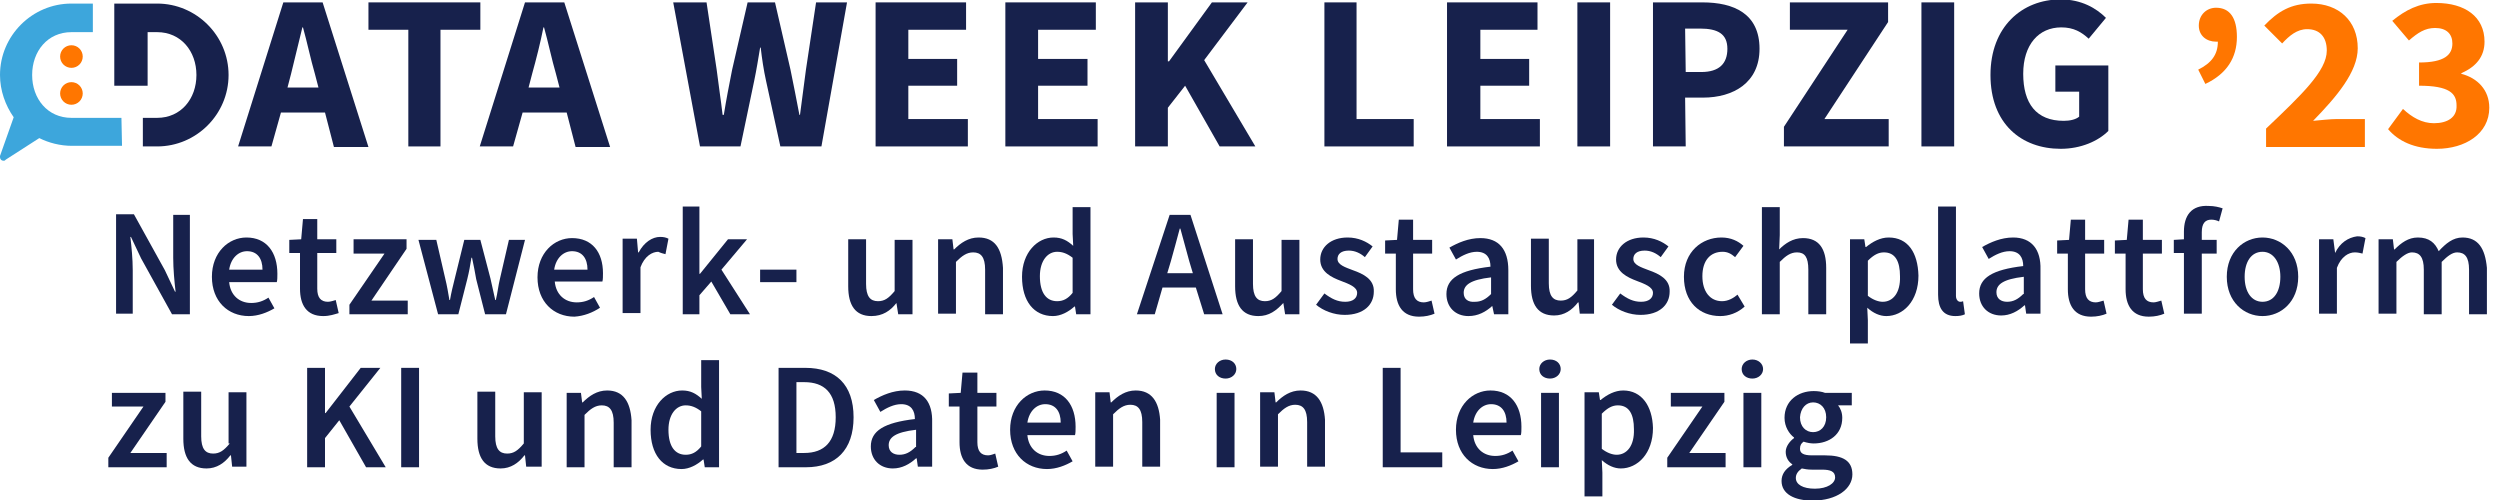
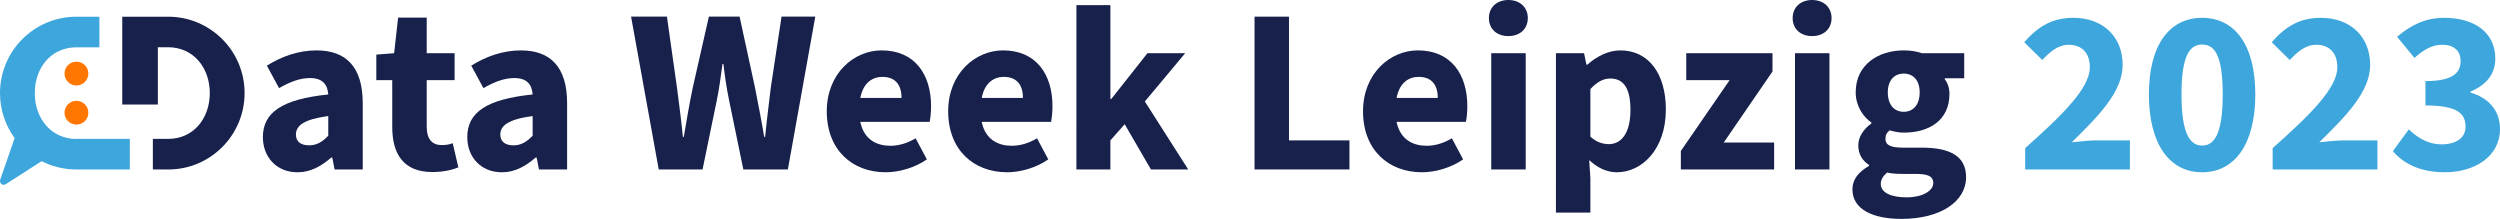
- <svg xmlns="http://www.w3.org/2000/svg" version="1.1" id="Layer_1" x="0px" y="0px" viewBox="0 0 420 84" style="enable-background:new 0 0 420 84;" xml:space="preserve">
-   <style type="text/css">
- 	.st0{fill:none;}
- 	.st1{fill:#17214C;}
- 	.st2{fill:#FF7600;}
- 	.st3{fill:#3DA6DC;}
+ <svg xmlns="http://www.w3.org/2000/svg" width="188.148mm" height="16.475mm" viewBox="0 0 188.148 16.475" version="1.1" id="svg5" xml:space="preserve">
+   <defs id="defs2">
+ 	
+ 	
+ 	
+ 	
+ 	
+ </defs>
+   <g id="layer1" transform="translate(-34.53206,-100.4121)">
+     <g aria-label="Data Week Leipzig 2023" id="text236" style="font-weight:bold;font-size:17.639px;line-height:1.25;font-family:'Source Sans 3';-inkscape-font-specification:'Source Sans 3 Bold';fill:#17214c;fill-opacity:1;stroke-width:0.265">
+       <path d="m 56.927,113.377 c 0.988,0 1.782,-0.459 2.54,-1.111 h 0.071 l 0.176,0.9 h 2.117 v -4.992 c 0,-2.699 -1.235,-3.969 -3.475,-3.969 -1.376,0 -2.628,0.459 -3.739,1.147 l 0.917,1.693 c 0.864,-0.494 1.588,-0.758 2.328,-0.758 0.935,0 1.323,0.476 1.376,1.235 -3.457,0.353 -4.921,1.341 -4.921,3.21 0,1.482 1.005,2.646 2.611,2.646 z m 0.864,-2.028 c -0.6,0 -0.988,-0.265 -0.988,-0.811 0,-0.67 0.6,-1.147 2.434,-1.393 v 1.482 c -0.441,0.459 -0.864,0.723 -1.446,0.723 z" id="path673" style="fill:#17214c;fill-opacity:1" />
+       <path d="m 67.069,113.359 c 0.829,0 1.499,-0.159 1.958,-0.353 l -0.423,-1.817 c -0.247,0.106 -0.547,0.141 -0.829,0.141 -0.688,0 -1.129,-0.406 -1.129,-1.393 v -3.493 h 2.099 v -2.028 H 66.646 V 101.735 h -2.152 l -0.3,2.681 -1.341,0.106 v 1.923 h 1.199 v 3.528 c 0,2.028 0.847,3.387 3.016,3.387 z" id="path675" style="fill:#17214c;fill-opacity:1" />
+       <path d="m 72.308,113.377 c 0.988,0 1.782,-0.459 2.54,-1.111 h 0.071 l 0.176,0.9 h 2.117 v -4.992 c 0,-2.699 -1.235,-3.969 -3.475,-3.969 -1.376,0 -2.628,0.459 -3.739,1.147 l 0.917,1.693 c 0.864,-0.494 1.588,-0.758 2.328,-0.758 0.935,0 1.323,0.476 1.376,1.235 -3.457,0.353 -4.921,1.341 -4.921,3.21 0,1.482 1.005,2.646 2.611,2.646 z m 0.864,-2.028 c -0.6,0 -0.988,-0.265 -0.988,-0.811 0,-0.67 0.6,-1.147 2.434,-1.393 v 1.482 c -0.441,0.459 -0.864,0.723 -1.446,0.723 z" id="path677" style="fill:#17214c;fill-opacity:1" />
+       <path d="m 84.108,113.165 h 3.298 l 1.076,-5.221 c 0.176,-0.864 0.3,-1.782 0.423,-2.716 h 0.071 c 0.106,0.935 0.247,1.852 0.423,2.716 l 1.076,5.221 h 3.351 l 2.064,-11.501 h -2.54 l -0.811,5.362 c -0.141,1.199 -0.3,2.417 -0.423,3.687 h -0.071 c -0.212,-1.27 -0.459,-2.505 -0.688,-3.687 l -1.164,-5.362 h -2.311 l -1.217,5.362 c -0.247,1.199 -0.459,2.417 -0.67,3.687 h -0.071 c -0.123,-1.27 -0.282,-2.469 -0.441,-3.687 l -0.758,-5.362 h -2.699 z" id="path679" style="fill:#17214c;fill-opacity:1" />
+       <path d="m 100.936,106.198 c 1.041,0 1.446,0.67 1.446,1.587 h -3.104 c 0.229,-1.199 0.97,-1.587 1.658,-1.587 z m 0.247,7.179 c 1.041,0 2.223,-0.353 3.104,-0.97 l -0.847,-1.588 c -0.617,0.37 -1.252,0.564 -1.905,0.564 -0.988,0 -1.976,-0.441 -2.258,-1.799 h 5.221 c 0.053,-0.265 0.106,-0.723 0.106,-1.182 0,-2.381 -1.217,-4.198 -3.722,-4.198 -2.099,0 -4.128,1.746 -4.128,4.586 0,2.91 1.923,4.586 4.427,4.586 z" id="path681" style="fill:#17214c;fill-opacity:1" />
+       <path d="m 110.073,106.198 c 1.041,0 1.446,0.67 1.446,1.587 h -3.104 c 0.229,-1.199 0.97,-1.587 1.658,-1.587 z m 0.247,7.179 c 1.041,0 2.223,-0.353 3.104,-0.97 l -0.847,-1.588 c -0.617,0.37 -1.252,0.564 -1.905,0.564 -0.988,0 -1.976,-0.441 -2.258,-1.799 h 5.221 c 0.053,-0.265 0.106,-0.723 0.106,-1.182 0,-2.381 -1.217,-4.198 -3.722,-4.198 -2.099,0 -4.128,1.746 -4.128,4.586 0,2.91 1.923,4.586 4.427,4.586 z" id="path683" style="fill:#17214c;fill-opacity:1" />
+       <path d="m 115.541,113.165 h 2.558 v -2.187 l 1.076,-1.217 1.976,3.404 h 2.805 l -3.263,-5.115 3.034,-3.634 h -2.84 l -2.716,3.44 h -0.071 v -7.056 h -2.558 z" id="path685" style="fill:#17214c;fill-opacity:1" />
+       <path d="m 128.947,113.165 h 7.144 v -2.187 h -4.551 v -9.313 h -2.593 z" id="path687" style="fill:#17214c;fill-opacity:1" />
+       <path d="m 141.294,106.198 c 1.041,0 1.446,0.67 1.446,1.587 h -3.104 c 0.229,-1.199 0.97,-1.587 1.658,-1.587 z m 0.247,7.179 c 1.041,0 2.223,-0.353 3.104,-0.97 l -0.847,-1.588 c -0.617,0.37 -1.252,0.564 -1.905,0.564 -0.988,0 -1.976,-0.441 -2.258,-1.799 h 5.221 c 0.053,-0.265 0.106,-0.723 0.106,-1.182 0,-2.381 -1.217,-4.198 -3.722,-4.198 -2.099,0 -4.128,1.746 -4.128,4.586 0,2.91 1.923,4.586 4.427,4.586 z" id="path689" style="fill:#17214c;fill-opacity:1" />
+       <path d="m 146.762,113.165 h 2.593 v -8.749 h -2.593 z m 1.288,-10.037 c 0.864,0 1.464,-0.529 1.464,-1.358 0,-0.811 -0.6,-1.358 -1.464,-1.358 -0.864,0 -1.464,0.547 -1.464,1.358 0,0.829 0.6,1.358 1.464,1.358 z" id="path691" style="fill:#17214c;fill-opacity:1" />
+       <path d="m 151.63,116.411 h 2.593 v -2.558 l -0.088,-1.393 c 0.617,0.582 1.323,0.917 2.081,0.917 1.887,0 3.687,-1.729 3.687,-4.727 0,-2.699 -1.305,-4.445 -3.422,-4.445 -0.917,0 -1.799,0.459 -2.487,1.076 h -0.07 l -0.176,-0.864 h -2.117 z m 3.986,-5.151 c -0.441,0 -0.935,-0.141 -1.393,-0.564 v -3.581 c 0.512,-0.547 0.97,-0.794 1.499,-0.794 1.041,0 1.517,0.794 1.517,2.364 0,1.799 -0.723,2.575 -1.623,2.575 z" id="path693" style="fill:#17214c;fill-opacity:1" />
+       <path d="m 161.032,113.165 h 7.02 v -2.028 h -3.792 l 3.669,-5.345 v -1.376 h -6.491 v 2.028 h 3.263 l -3.669,5.327 z" id="path695" style="fill:#17214c;fill-opacity:1" />
+       <path d="m 169.622,113.165 h 2.593 v -8.749 h -2.593 z m 1.288,-10.037 c 0.864,0 1.464,-0.529 1.464,-1.358 0,-0.811 -0.6,-1.358 -1.464,-1.358 -0.864,0 -1.464,0.547 -1.464,1.358 0,0.829 0.6,1.358 1.464,1.358 z" id="path697" style="fill:#17214c;fill-opacity:1" />
+       <path d="m 177.612,116.887 c 2.999,0 4.886,-1.323 4.886,-3.14 0,-1.57 -1.182,-2.223 -3.334,-2.223 h -1.411 c -0.97,0 -1.323,-0.212 -1.323,-0.653 0,-0.3 0.088,-0.459 0.318,-0.653 0.388,0.123 0.741,0.176 1.058,0.176 1.923,0 3.44,-0.935 3.44,-2.91 0,-0.441 -0.123,-0.811 -0.353,-1.111 v -0.071 h 1.464 v -1.887 h -3.193 c -0.388,-0.141 -0.864,-0.212 -1.358,-0.212 -1.887,0 -3.616,1.058 -3.616,3.157 0,1.023 0.564,1.852 1.182,2.275 v 0.07 c -0.564,0.388 -0.988,1.005 -0.988,1.64 0,0.723 0.353,1.182 0.811,1.482 v 0.071 c -0.811,0.459 -1.252,1.041 -1.252,1.764 0,1.552 1.623,2.223 3.669,2.223 z m 0.194,-8.061 c -0.688,0 -1.199,-0.494 -1.199,-1.464 0,-0.935 0.512,-1.411 1.199,-1.411 0.688,0 1.199,0.476 1.199,1.411 0,0.97 -0.512,1.464 -1.199,1.464 z m 0.212,6.438 c -1.164,0 -1.94,-0.353 -1.94,-1.005 0,-0.318 0.159,-0.582 0.476,-0.864 0.282,0.071 0.635,0.106 1.235,0.106 h 0.9 c 0.864,0 1.341,0.141 1.341,0.688 0,0.6 -0.847,1.076 -2.011,1.076 z" id="path699" style="fill:#17214c;fill-opacity:1" />
+     </g>
+     <g id="g530" transform="matrix(0.2092384,0,0,0.2092384,29.79025,71.22018)" style="opacity:1;stroke-width:4.779">
+       <circle class="st0" cx="50.152" cy="165.977" r="4.286" id="circle405" style="stroke-width:1.265" />
+       <circle class="st0" cx="50.152" cy="180.052" r="4.286" id="circle407" style="stroke-width:1.265" />
+       <path class="st1" d="m 50.152,189.498 c -9.102,0 -14.975,-7.382 -14.975,-16.484 0,-9.102 5.847,-16.484 14.975,-16.484 h 8.255 v -11.007 h -8.255 c -15.187,0 -27.49,12.303 -27.49,27.49 0,6.032 1.958,11.615 5.265,16.166 l -5.212,15.028 c 0,0 0,0.026 0,0.026 -0.026,0.132 -0.053,0.238 -0.053,0.37 0,0.767 0.529,1.376 1.296,1.376 0.344,0 0.529,-0.053 0.979,-0.344 0,0 0,0 0,0 l 12.7,-8.149 c 3.757,1.905 7.99,2.99 12.488,2.99 H 69.361 V 189.472 H 50.152 Z" id="path409" style="stroke-width:1.265" />
+       <path class="st2" d="m 83.146,145.524 h -16.51 v 31.591 h 12.806 v -20.611 h 3.704 c 9.102,0 14.975,7.382 14.975,16.484 0,9.102 -5.847,16.484 -14.975,16.484 h -5.503 v 11.007 h 5.503 c 15.187,0 27.49,-12.303 27.49,-27.49 0,-15.161 -12.303,-27.464 -27.49,-27.464 z" id="path411" style="stroke-width:1.265" />
+     </g>
+   </g>
+   <g id="layer2" style="display:inline" transform="translate(-34.53206,-100.4121)">
+     <g aria-label="2023" id="text1267" style="font-weight:bold;font-size:17.639px;line-height:1.25;font-family:'Source Sans 3';-inkscape-font-specification:'Source Sans 3 Bold';fill:#3da6dc;fill-opacity:1;stroke-width:0.265">
+       <path d="m 186.944,113.165 h 7.885 v -2.187 h -2.505 c -0.512,0 -1.288,0.071 -1.87,0.141 1.993,-1.958 3.828,-3.792 3.828,-5.821 0,-2.134 -1.499,-3.545 -3.704,-3.545 -1.57,0 -2.628,0.617 -3.704,1.834 l 1.358,1.341 c 0.564,-0.6 1.182,-1.147 1.993,-1.147 0.97,0 1.587,0.6 1.587,1.693 0,1.57 -2.046,3.581 -4.868,6.085 z" id="path1276" style="fill:#3da6dc;fill-opacity:1" />
+       <path d="m 200.261,113.377 c 2.399,0 4.004,-2.046 4.004,-5.856 0,-3.81 -1.605,-5.768 -4.004,-5.768 -2.399,0 -4.004,1.958 -4.004,5.768 0,3.81 1.605,5.856 4.004,5.856 z m 0,-2.011 c -0.864,0 -1.552,-0.794 -1.552,-3.845 0,-3.069 0.688,-3.757 1.552,-3.757 0.882,0 1.552,0.688 1.552,3.757 0,3.052 -0.67,3.845 -1.552,3.845 z" id="path1278" style="fill:#3da6dc;fill-opacity:1" />
+       <path d="m 205.57,113.165 h 7.885 v -2.187 h -2.505 c -0.512,0 -1.288,0.071 -1.87,0.141 1.993,-1.958 3.828,-3.792 3.828,-5.821 0,-2.134 -1.499,-3.545 -3.704,-3.545 -1.57,0 -2.628,0.617 -3.704,1.834 l 1.358,1.341 c 0.564,-0.6 1.182,-1.147 1.993,-1.147 0.97,0 1.587,0.6 1.587,1.693 0,1.57 -2.046,3.581 -4.868,6.085 z" id="path1280" style="fill:#3da6dc;fill-opacity:1" />
+       <path d="m 218.517,113.377 c 2.258,0 4.163,-1.182 4.163,-3.263 0,-1.446 -0.935,-2.364 -2.223,-2.734 v -0.071 c 1.199,-0.512 1.87,-1.323 1.87,-2.487 0,-1.958 -1.552,-3.069 -3.863,-3.069 -1.376,0 -2.505,0.547 -3.528,1.429 l 1.305,1.587 c 0.706,-0.617 1.305,-0.988 2.099,-0.988 0.882,0 1.376,0.459 1.376,1.235 0,0.9 -0.635,1.499 -2.646,1.499 v 1.834 c 2.434,0 3.016,0.617 3.016,1.605 0,0.847 -0.723,1.323 -1.817,1.323 -0.953,0 -1.782,-0.476 -2.452,-1.129 l -1.199,1.64 c 0.811,0.953 2.081,1.587 3.898,1.587 z" id="path1282" style="fill:#3da6dc;fill-opacity:1" />
+     </g>
+     <text xml:space="preserve" style="font-style:normal;font-variant:normal;font-weight:bold;font-stretch:normal;font-size:17.639px;line-height:1.25;font-family:'Source Sans 3';-inkscape-font-specification:'Source Sans 3 Bold';display:none;fill:#3da6dc;fill-opacity:1;stroke-width:0.265" x="186.291" y="113.165" id="text1274">
+       <tspan id="tspan1272" style="font-style:normal;font-variant:normal;font-weight:bold;font-stretch:normal;font-size:17.639px;font-family:'Source Sans 3';-inkscape-font-specification:'Source Sans 3 Bold';fill:#3da6dc;fill-opacity:1;stroke-width:0.265" x="0" y="0">2023</tspan>
+     </text>
+   </g>
+   <style type="text/css" id="style288">
+ 	.st0{fill:#F05A2A;}
+ 	.st1{fill:#3CA5DB;}
</style>
-   <g>
-     <path class="st0" d="M149.3,74.9c0,1.1,0.7,1.6,1.8,1.6c1,0,1.8-0.5,2.7-1.3v-2.8C150.4,72.7,149.3,73.6,149.3,74.9z" />
-     <path class="st0" d="M175.5,67.9c-1.5,0-2.7,1.1-3,3.1h5.6C178.1,69.1,177.2,67.9,175.5,67.9z" />
-     <path class="st0" d="M174.7,46.5c0,2.7,1,4.2,2.9,4.2c1,0,1.8-0.4,2.6-1.4v-5.9c-0.9-0.8-1.7-1-2.6-1   C176,42.3,174.7,43.9,174.7,46.5z" />
-     <path class="st0" d="M198.2,38.4L198.2,38.4c-0.6,1.9-1,3.7-1.6,5.5l-0.6,2h4.3l-0.6-2C199.2,42.1,198.8,40.2,198.2,38.4z" />
-     <path class="st0" d="M304.6,72.7c1.2,0,2.2-0.9,2.2-2.5c0-1.6-1-2.5-2.2-2.5s-2.2,0.9-2.2,2.5C302.5,71.7,303.4,72.7,304.6,72.7z" />
-     <path class="st0" d="M271.8,68.1c-0.9,0-1.8,0.5-2.7,1.4v5.9c0.9,0.8,1.8,1,2.5,1c1.7,0,3-1.5,3-4.3   C274.6,69.6,273.7,68.1,271.8,68.1z" />
-     <path class="st0" d="M250.5,49.4v-2.8c-3.4,0.4-4.6,1.3-4.6,2.6c0,1.1,0.7,1.6,1.8,1.6C248.8,50.8,249.5,50.3,250.5,49.4z" />
-     <path class="st0" d="M96.1,42.2c-1.5,0-2.7,1.1-3,3.1h5.6C98.8,43.4,97.9,42.2,96.1,42.2z" />
-     <path class="st0" d="M135.1,64.2h-1.3v11.9h1.3c3.4,0,5.3-1.9,5.3-6C140.4,66,138.5,64.2,135.1,64.2z" />
-     <path class="st0" d="M290.2,8.2c0-2.5-1.6-3.4-4.6-3.4h-2.5v7.3h2.6C288.8,12.1,290.2,10.7,290.2,8.2z" />
-     <path class="st0" d="M53.5,14.6l-0.6-2.3c-0.7-2.4-1.3-5.3-2-7.8h-0.1c-0.6,2.6-1.2,5.4-1.9,7.8l-0.6,2.3H53.5z" />
-     <path class="st0" d="M94,14.6l-0.6-2.3c-0.7-2.4-1.3-5.3-2-7.8h-0.1c-0.6,2.6-1.2,5.4-1.9,7.8l-0.6,2.3H94z" />
-     <path class="st0" d="M112.3,72.2c0,2.7,1,4.2,2.9,4.2c1,0,1.8-0.4,2.6-1.4v-5.9c-0.9-0.8-1.7-1-2.6-1   C113.6,68.1,112.3,69.6,112.3,72.2z" />
-     <path class="st0" d="M41.5,42.2c-1.5,0-2.7,1.1-3,3.1h5.6C44,43.4,43.2,42.2,41.5,42.2z" />
-     <path class="st0" d="M306.1,78.8h-1.7c-0.7,0-1.2,0-1.7-0.2c-0.7,0.5-1,1.1-1,1.6c0,1.1,1.2,1.8,3.2,1.8c2,0,3.4-1,3.4-2   C308.3,79.1,307.5,78.8,306.1,78.8z" />
-     <path class="st0" d="M250.5,67.9c-1.5,0-2.7,1.1-3,3.1h5.6C253,69.1,252.2,67.9,250.5,67.9z" />
-     <path class="st0" d="M335.3,49.2c0,1.1,0.7,1.6,1.8,1.6c1,0,1.8-0.5,2.7-1.3v-2.8C336.5,47,335.3,47.9,335.3,49.2z" />
-     <path class="st0" d="M380.1,42.3c-1.8,0-3,1.7-3,4.2c0,2.5,1.1,4.2,3,4.2c1.8,0,3-1.6,3-4.2C383.1,44,382,42.3,380.1,42.3z" />
-     <path class="st0" d="M316.5,42.3c-0.9,0-1.8,0.5-2.7,1.4v5.9c0.9,0.8,1.8,1,2.5,1c1.7,0,3-1.5,3-4.3   C319.3,43.8,318.4,42.3,316.5,42.3z" />
-     <path class="st1" d="M47.2,18.9h7.4l1.5,5.8h5.8L54.2,0.4h-6.6l-7.6,24.2h5.6L47.2,18.9z M50.8,4.6h0.1c0.7,2.5,1.3,5.4,2,7.8   l0.6,2.3h-5.2l0.6-2.3C49.5,9.9,50.2,7.1,50.8,4.6z" />
-     <polygon class="st1" points="68.6,24.6 74,24.6 74,5 80.7,5 80.7,0.4 61.9,0.4 61.9,5 68.6,5  " />
-     <path class="st1" d="M87.8,18.9h7.4l1.5,5.8h5.8L94.8,0.4h-6.6l-7.6,24.2h5.6L87.8,18.9z M91.3,4.6h0.1c0.7,2.5,1.3,5.4,2,7.8   l0.6,2.3h-5.2l0.6-2.3C90.1,9.9,90.8,7.1,91.3,4.6z" />
-     <path class="st1" d="M128.7,13.6l2.4,11h6.9l4.3-24.2h-5.2l-1.7,11.3c-0.3,2.5-0.7,5.1-1,7.6h-0.1c-0.5-2.6-1-5.2-1.5-7.6   l-2.6-11.3h-4.6L123,11.7c-0.5,2.5-1,5.1-1.4,7.6h-0.2c-0.3-2.6-0.7-5.1-1-7.6l-1.7-11.3h-5.6l4.5,24.2h6.8l2.3-11   c0.4-1.9,0.7-3.8,1-5.6h0.1C128,9.8,128.3,11.8,128.7,13.6z" />
-     <polygon class="st1" points="162.6,20 152.6,20 152.6,14.4 160.8,14.4 160.8,9.9 152.6,9.9 152.6,5 162.3,5 162.3,0.4 147.1,0.4    147.1,24.6 162.6,24.6  " />
-     <polygon class="st1" points="184.4,20 174.4,20 174.4,14.4 182.7,14.4 182.7,9.9 174.4,9.9 174.4,5 184.1,5 184.1,0.4 168.9,0.4    168.9,24.6 184.4,24.6  " />
-     <polygon class="st1" points="196.2,18.1 199.1,14.4 204.9,24.6 210.9,24.6 202.3,10.1 209.6,0.4 203.6,0.4 196.4,10.3 196.2,10.3    196.2,0.4 190.7,0.4 190.7,24.6 196.2,24.6  " />
-     <polygon class="st1" points="237.5,20 227.9,20 227.9,0.4 222.5,0.4 222.5,24.6 237.5,24.6  " />
-     <polygon class="st1" points="258.7,20 248.7,20 248.7,14.4 256.9,14.4 256.9,9.9 248.7,9.9 248.7,5 258.3,5 258.3,0.4 243.1,0.4    243.1,24.6 258.7,24.6  " />
-     <rect x="265" y="0.4" class="st1" width="5.5" height="24.2" />
-     <path class="st1" d="M283.1,16.4h3c5.1,0,9.5-2.5,9.5-8.2c0-5.9-4.3-7.8-9.6-7.8h-8.3v24.2h5.5L283.1,16.4L283.1,16.4z M283.1,4.8   h2.5c3,0,4.6,0.9,4.6,3.4c0,2.5-1.4,3.9-4.4,3.9h-2.6L283.1,4.8L283.1,4.8z" />
-     <polygon class="st1" points="317.3,20 306.5,20 317.2,3.7 317.2,0.4 300.7,0.4 300.7,5 310.4,5 299.7,21.3 299.7,24.6 317.3,24.6     " />
-     <rect x="322.8" y="0.4" class="st1" width="5.5" height="24.2" />
-     <path class="st1" d="M345.3,15.4h4v4.2c-0.6,0.5-1.6,0.7-2.6,0.7c-4.6,0-6.8-2.9-6.8-7.9c0-4.9,2.6-7.8,6.4-7.8   c2.1,0,3.4,0.8,4.6,1.9l2.9-3.5c-1.6-1.6-4.1-3.1-7.6-3.1c-6.5,0-11.8,4.6-11.8,12.7c0,8.2,5.2,12.4,11.8,12.4c3.4,0,6.3-1.3,8-3   V11h-8.9L345.3,15.4L345.3,15.4z" />
-     <path class="st2" d="M372.3,1.3c-1.6,0-2.9,1.2-2.9,3c0,1.7,1.3,2.7,2.9,2.7c0.1,0,0.3,0,0.3,0c0,2.2-1.1,3.6-3.3,4.7l1.2,2.4   c3.6-1.7,5.3-4.4,5.3-7.9C375.8,3,374.6,1.3,372.3,1.3z" />
-     <path class="st2" d="M388.6,20.3c3.9-4,7.5-8.2,7.5-12.2c0-4.6-3.2-7.5-7.8-7.5c-3.4,0-5.6,1.3-7.9,3.7l3,3   c1.2-1.3,2.5-2.4,4.2-2.4c2.1,0,3.3,1.3,3.3,3.6c0,3.4-4.2,7.4-10.2,13.1v3.1h16.6V20h-4.7C391.5,20,389.8,20.2,388.6,20.3z" />
-     <path class="st2" d="M408.9,20.7c-2,0-3.7-1-5.2-2.4l-2.5,3.4c1.7,2,4.4,3.3,8.2,3.3c4.7,0,8.8-2.5,8.8-6.9c0-3-2-5-4.7-5.7v-0.1   c2.5-1.1,3.9-2.8,3.9-5.3c0-4.2-3.3-6.5-8.1-6.5c-2.9,0-5.2,1.2-7.4,3l2.8,3.3c1.5-1.3,2.7-2.1,4.4-2.1c1.9,0,2.9,1,2.9,2.6   c0,1.9-1.3,3.2-5.6,3.2v3.9c5.1,0,6.3,1.3,6.3,3.3C412.8,19.7,411.2,20.7,408.9,20.7z" />
-     <circle class="st2" cx="12" cy="9.5" r="1.9" />
-     <circle class="st2" cx="12" cy="15.7" r="1.9" />
-     <path class="st3" d="M20.4,19.8H12c-4,0-6.6-3.2-6.6-7.2c0-4,2.6-7.2,6.6-7.2h3.6V0.6H12c-6.6,0-12,5.4-12,12   c0,2.6,0.9,5.1,2.3,7.1L0,26.2l0,0c0,0,0,0.1,0,0.2C0,26.7,0.2,27,0.6,27c0.2,0,0.2,0,0.4-0.2l0,0l5.6-3.6c1.6,0.8,3.5,1.3,5.5,1.3   h8.4L20.4,19.8L20.4,19.8z" />
-     <path class="st1" d="M24.8,5.4h1.6c4,0,6.6,3.2,6.6,7.2c0,4-2.6,7.2-6.6,7.2H24v4.8h2.4c6.6,0,12-5.4,12-12s-5.4-12-12-12h-7.2   v13.8h5.6L24.8,5.4L24.8,5.4z" />
-     <path class="st1" d="M31.9,36.1h-2.8v7.2c0,1.9,0.2,4,0.4,5.7h-0.1l-1.7-3.6l-5.2-9.4h-3v16.7h2.8v-7.3c0-1.9-0.2-3.9-0.4-5.6H22   l1.7,3.6l5.2,9.4h3V36.1z" />
-     <path class="st1" d="M41.4,39.9c-3,0-5.8,2.5-5.8,6.6c0,4.1,2.7,6.6,6.2,6.6c1.6,0,3.1-0.6,4.3-1.3l-1-1.8   c-0.9,0.6-1.8,0.9-2.9,0.9c-2,0-3.5-1.3-3.7-3.5h8c0.1-0.3,0.1-0.9,0.1-1.4C46.6,42.4,44.8,39.9,41.4,39.9z M38.5,45.3   c0.3-2,1.6-3.1,3-3.1c1.7,0,2.6,1.2,2.6,3.1H38.5z" />
-     <path class="st1" d="M56.9,52.6l-0.5-2.2c-0.3,0.1-0.9,0.3-1.3,0.3c-1.2,0-1.8-0.7-1.8-2.2v-6h3.2v-2.3h-3.2v-3.4h-2.4l-0.3,3.4   l-2,0.1v2.2h1.8v6c0,2.7,1.1,4.6,3.9,4.6C55.4,53.1,56.2,52.8,56.9,52.6z" />
-     <polygon class="st1" points="58.7,52.8 68.5,52.8 68.5,50.5 62.4,50.5 68.3,41.8 68.3,40.2 59.4,40.2 59.4,42.6 64.6,42.6    58.7,51.2  " />
-     <path class="st1" d="M85,52.8l3.2-12.5h-2.7l-1.5,6.5c-0.3,1.2-0.4,2.4-0.7,3.6h-0.1c-0.3-1.2-0.5-2.4-0.8-3.6l-1.7-6.5h-2.7   l-1.6,6.5c-0.3,1.2-0.6,2.4-0.8,3.6h-0.1c-0.2-1.2-0.4-2.4-0.7-3.6l-1.5-6.5h-3l3.3,12.5h3.4l1.5-5.9c0.3-1.2,0.5-2.3,0.7-3.6h0.1   c0.3,1.3,0.5,2.5,0.7,3.6l1.5,5.9H85z" />
-     <path class="st1" d="M100.8,51.7l-1-1.8c-0.9,0.6-1.8,0.9-2.9,0.9c-2,0-3.5-1.3-3.7-3.5h8c0.1-0.3,0.1-0.9,0.1-1.4   c0-3.5-1.8-5.9-5.2-5.9c-3,0-5.8,2.5-5.8,6.6c0,4.1,2.7,6.6,6.2,6.6C98.1,53.1,99.6,52.5,100.8,51.7z M96.1,42.2   c1.7,0,2.6,1.2,2.6,3.1h-5.6C93.4,43.3,94.7,42.2,96.1,42.2z" />
-     <path class="st1" d="M111.8,42.7l0.5-2.6c-0.4-0.2-0.8-0.3-1.4-0.3c-1.3,0-2.7,0.9-3.6,2.6h-0.1l-0.2-2.3h-2.4v12.5h3v-7.7   c0.7-1.9,2-2.6,3-2.6C111,42.5,111.4,42.6,111.8,42.7z" />
-     <polygon class="st1" points="125.5,40.2 122.3,40.2 117.6,46 117.5,46 117.5,34.7 114.7,34.7 114.7,52.8 117.5,52.8 117.5,49.6    119.5,47.3 122.7,52.8 126,52.8 121.2,45.3  " />
-     <rect x="127.7" y="45.3" class="st1" width="6.1" height="2.1" />
-     <path class="st1" d="M150.6,50.9L150.6,50.9l0.3,1.9h2.4V40.3h-3v8.6c-1,1.2-1.7,1.7-2.8,1.7c-1.3,0-2-0.8-2-2.9v-7.5h-3v7.9   c0,3.2,1.2,5,3.9,5C148.3,53.1,149.6,52.2,150.6,50.9z" />
-     <path class="st1" d="M164.4,39.9c-1.7,0-3,0.9-4.1,2h-0.1l-0.2-1.7h-2.4v12.5h3V44c1-1,1.8-1.6,2.9-1.6c1.3,0,2,0.8,2,2.9v7.5h3V45   C168.3,41.7,167.1,39.9,164.4,39.9z" />
-     <path class="st1" d="M180.2,39.3l0.1,2c-1-0.9-1.9-1.4-3.3-1.4c-2.7,0-5.3,2.5-5.3,6.6c0,4.1,2,6.6,5.2,6.6c1.3,0,2.6-0.7,3.6-1.6   h0.1l0.2,1.3h2.4v-18h-3L180.2,39.3L180.2,39.3z M180.2,49.2c-0.8,1-1.6,1.4-2.6,1.4c-1.8,0-2.9-1.4-2.9-4.2c0-2.6,1.3-4.1,2.9-4.1   c0.9,0,1.7,0.3,2.6,1L180.2,49.2L180.2,49.2z" />
-     <path class="st1" d="M202.3,52.8h3.1L200,36.1h-3.5L191,52.8h3l1.3-4.5h5.6L202.3,52.8z M196.1,45.9l0.6-2c0.5-1.8,1-3.6,1.5-5.5   h0.1c0.5,1.8,1,3.7,1.5,5.5l0.6,2H196.1z" />
-     <path class="st1" d="M215.6,50.9L215.6,50.9l0.3,1.9h2.4V40.3h-3v8.6c-1,1.2-1.7,1.7-2.8,1.7c-1.3,0-2-0.8-2-2.9v-7.5h-3v7.9   c0,3.2,1.2,5,3.9,5C213.2,53.1,214.4,52.2,215.6,50.9z" />
-     <path class="st1" d="M227.3,45.4c-1.3-0.5-2.6-0.9-2.6-1.9c0-0.8,0.6-1.4,1.9-1.4c1,0,1.9,0.4,2.7,1.1l1.3-1.8   c-1-0.8-2.4-1.5-4.2-1.5c-2.8,0-4.6,1.6-4.6,3.7c0,2.1,1.9,3,3.5,3.6c1.3,0.5,2.7,1,2.7,2c0,0.9-0.7,1.5-2,1.5   c-1.3,0-2.3-0.5-3.5-1.4l-1.4,1.9c1.2,1,3,1.7,4.8,1.7c3.2,0,4.9-1.7,4.9-3.9C230.9,46.9,229,46,227.3,45.4z" />
-     <path class="st1" d="M240.6,42.6v-2.3h-3.2v-3.4H235l-0.3,3.4l-2,0.1v2.2h1.8v6c0,2.7,1.1,4.6,3.9,4.6c1,0,1.9-0.2,2.6-0.5   l-0.5-2.2c-0.3,0.1-0.9,0.3-1.3,0.3c-1.2,0-1.8-0.7-1.8-2.2v-6H240.6z" />
-     <path class="st1" d="M250.7,51.4L250.7,51.4l0.3,1.4h2.4v-7.4c0-3.5-1.6-5.4-4.7-5.4c-2,0-3.8,0.8-5.2,1.6l1.1,2   c1.1-0.7,2.3-1.3,3.5-1.3c1.7,0,2.3,1.1,2.3,2.5c-5.2,0.6-7.4,2-7.4,4.6c0,2.2,1.5,3.7,3.7,3.7C248.3,53.1,249.6,52.4,250.7,51.4z    M245.9,49.2c0-1.3,1.1-2.2,4.6-2.6v2.8c-0.9,0.9-1.7,1.3-2.7,1.3C246.7,50.8,245.9,50.3,245.9,49.2z" />
-     <path class="st1" d="M268,40.2h-3v8.6c-1,1.2-1.7,1.7-2.8,1.7c-1.3,0-2-0.8-2-2.9v-7.5h-3V48c0,3.2,1.2,5,3.9,5c1.7,0,3-0.9,4-2.2   h0.1l0.2,1.9h2.4V40.2z" />
-     <path class="st1" d="M277,45.4c-1.3-0.5-2.6-0.9-2.6-1.9c0-0.8,0.6-1.4,1.9-1.4c1,0,1.9,0.4,2.7,1.1l1.3-1.8   c-1-0.8-2.4-1.5-4.2-1.5c-2.8,0-4.6,1.6-4.6,3.7c0,2.1,1.9,3,3.5,3.6c1.3,0.5,2.7,1,2.7,2c0,0.9-0.7,1.5-2,1.5   c-1.3,0-2.3-0.5-3.5-1.4l-1.4,1.9c1.2,1,3,1.7,4.8,1.7c3.2,0,4.9-1.7,4.9-3.9C280.6,46.9,278.7,46,277,45.4z" />
-     <path class="st1" d="M289.4,42.3c0.8,0,1.4,0.3,2.1,0.9l1.4-1.9c-0.9-0.8-2.1-1.4-3.7-1.4c-3.3,0-6.3,2.4-6.3,6.6s2.6,6.6,6.1,6.6   c1.4,0,2.9-0.5,4.1-1.6l-1.2-2c-0.7,0.6-1.6,1.1-2.6,1.1c-2,0-3.3-1.6-3.3-4.2S287.3,42.3,289.4,42.3z" />
-     <path class="st1" d="M303.8,45.3v7.5h3V45c0-3.2-1.2-5-3.9-5c-1.7,0-3,0.9-4,1.9l0.1-2.4v-4.7h-3v18h3V44c1-1,1.8-1.6,2.9-1.6   C303.2,42.4,303.8,43.2,303.8,45.3z" />
-     <path class="st1" d="M317.3,39.9c-1.4,0-2.7,0.7-3.8,1.6h-0.1l-0.2-1.3h-2.4v17.5h3v-3.9l-0.1-2.1c1,0.9,2.1,1.4,3.2,1.4   c2.8,0,5.4-2.5,5.4-6.8C322.2,42.4,320.5,39.9,317.3,39.9z M316.3,50.7c-0.7,0-1.6-0.3-2.5-1v-5.9c1-1,1.8-1.4,2.7-1.4   c1.9,0,2.7,1.5,2.7,4C319.3,49.2,318,50.7,316.3,50.7z" />
-     <path class="st1" d="M329.3,50.7c-0.3,0-0.7-0.3-0.7-1v-15h-3v14.8c0,2.2,0.8,3.6,2.9,3.6c0.7,0,1.2-0.1,1.6-0.3l-0.3-2.2   C329.6,50.7,329.4,50.7,329.3,50.7z" />
-     <path class="st1" d="M338.2,39.9c-2,0-3.8,0.8-5.2,1.6l1.1,2c1.1-0.7,2.3-1.3,3.5-1.3c1.7,0,2.3,1.1,2.3,2.5   c-5.2,0.6-7.4,2-7.4,4.6c0,2.2,1.5,3.7,3.7,3.7c1.5,0,2.8-0.7,3.9-1.7h0.1l0.2,1.4h2.4v-7.4C342.9,41.9,341.3,39.9,338.2,39.9z    M339.9,49.4c-0.9,0.9-1.7,1.3-2.7,1.3c-1,0-1.8-0.5-1.8-1.6c0-1.3,1.1-2.2,4.6-2.6V49.4z" />
-     <path class="st1" d="M352.1,50.8c-1.2,0-1.8-0.7-1.8-2.2v-6h3.2v-2.3h-3.2v-3.4h-2.4l-0.3,3.4l-2,0.1v2.2h1.8v6   c0,2.7,1.1,4.6,3.9,4.6c1,0,1.9-0.2,2.6-0.5l-0.5-2.2C353,50.6,352.5,50.8,352.1,50.8z" />
-     <path class="st1" d="M361.8,50.8c-1.2,0-1.8-0.7-1.8-2.2v-6h3.2v-2.3H360v-3.4h-2.4l-0.3,3.4l-2,0.1v2.2h1.8v6   c0,2.7,1.1,4.6,3.9,4.6c1,0,1.9-0.2,2.6-0.5l-0.5-2.2C362.7,50.6,362.2,50.8,361.8,50.8z" />
-     <path class="st1" d="M366.9,38.9v1.3l-1.7,0.1v2.2h1.7v10.2h3V42.6h2.5v-2.3h-2.5v-1.3c0-1.5,0.6-2.1,1.6-2.1   c0.4,0,0.9,0.1,1.3,0.3l0.6-2.2c-0.6-0.2-1.4-0.4-2.3-0.4C368.1,34.4,366.9,36.3,366.9,38.9z" />
-     <path class="st1" d="M380.1,39.9c-3.1,0-6,2.4-6,6.6s2.9,6.6,6,6.6c3.1,0,6-2.4,6-6.6S383.2,39.9,380.1,39.9z M380.1,50.7   c-1.8,0-3-1.6-3-4.2c0-2.5,1.1-4.2,3-4.2c1.8,0,3,1.7,3,4.2C383.1,49,382,50.7,380.1,50.7z" />
-     <path class="st1" d="M392.3,42.5L392.3,42.5l-0.3-2.3h-2.4v12.5h3v-7.7c0.7-1.9,2-2.6,3-2.6c0.5,0,0.9,0.1,1.3,0.2l0.5-2.6   c-0.4-0.2-0.8-0.3-1.4-0.3C394.5,39.9,393.1,40.8,392.3,42.5z" />
-     <path class="st1" d="M413.7,39.9c-1.6,0-2.8,1-4,2.3c-0.6-1.4-1.6-2.3-3.5-2.3c-1.6,0-2.8,0.9-3.9,2h-0.1l-0.2-1.7h-2.4v12.5h3V44   c1-1,1.9-1.6,2.6-1.6c1.3,0,2,0.8,2,2.9v7.5h3v-8.8c1-1,1.8-1.6,2.6-1.6c1.3,0,2,0.8,2,2.9v7.5h3V45   C417.5,41.7,416.3,39.9,413.7,39.9z" />
-     <polygon class="st1" points="27.8,67.5 27.8,66 18.8,66 18.8,68.3 24.1,68.3 18.2,76.9 18.2,78.5 28,78.5 28,76.1 21.9,76.1  " />
-     <path class="st1" d="M38.6,74.5c-1,1.2-1.7,1.7-2.8,1.7c-1.3,0-2-0.8-2-2.9v-7.5h-3v7.9c0,3.2,1.2,5,3.9,5c1.7,0,3-0.9,4-2.2h0.1   l0.2,1.9h2.4V65.9h-3V74.5z" />
-     <polygon class="st1" points="63.9,61.8 60.6,61.8 54.7,69.4 54.6,69.4 54.6,61.8 51.6,61.8 51.6,78.5 54.6,78.5 54.6,73.6 57,70.6    61.5,78.5 64.8,78.5 58.7,68.3  " />
-     <rect x="67.4" y="61.8" class="st1" width="3" height="16.7" />
-     <path class="st1" d="M88,74.5c-1,1.2-1.7,1.7-2.8,1.7c-1.3,0-2-0.8-2-2.9v-7.5h-3v7.9c0,3.2,1.2,5,3.9,5c1.7,0,3-0.9,4-2.2h0.1   l0.2,1.9H91V65.9h-3L88,74.5L88,74.5z" />
-     <path class="st1" d="M102,65.6c-1.7,0-3,0.9-4.1,2h-0.1L97.6,66h-2.4v12.5h3v-8.8c1-1,1.8-1.6,2.9-1.6c1.3,0,2,0.8,2,2.9v7.5h3   v-7.9C105.9,67.5,104.7,65.6,102,65.6z" />
-     <path class="st1" d="M117.8,65l0.1,2c-1-0.9-1.9-1.4-3.3-1.4c-2.7,0-5.3,2.5-5.3,6.6c0,4.1,2,6.6,5.2,6.6c1.3,0,2.6-0.7,3.6-1.6   h0.1l0.2,1.3h2.4v-18h-3L117.8,65L117.8,65z M117.8,75c-0.8,1-1.6,1.4-2.6,1.4c-1.8,0-2.9-1.4-2.9-4.2c0-2.6,1.3-4.1,2.9-4.1   c0.9,0,1.7,0.3,2.6,1V75z" />
-     <path class="st1" d="M135.3,61.8h-4.5v16.7h4.6c5,0,8-2.9,8-8.4S140.4,61.8,135.3,61.8z M135.1,76.1h-1.3V64.2h1.3   c3.4,0,5.3,1.8,5.3,5.9C140.4,74.2,138.5,76.1,135.1,76.1z" />
-     <path class="st1" d="M152,65.6c-2,0-3.8,0.8-5.2,1.6l1.1,2c1.1-0.7,2.3-1.3,3.5-1.3c1.7,0,2.3,1.1,2.3,2.5c-5.2,0.6-7.4,2-7.4,4.6   c0,2.2,1.5,3.7,3.7,3.7c1.5,0,2.8-0.7,3.9-1.7h0.1l0.2,1.4h2.4v-7.4C156.7,67.6,155.2,65.6,152,65.6z M153.8,75.1   c-0.9,0.9-1.7,1.3-2.7,1.3s-1.8-0.5-1.8-1.6c0-1.3,1.1-2.2,4.6-2.6V75.1z" />
-     <path class="st1" d="M166,76.5c-1.2,0-1.8-0.7-1.8-2.2v-6h3.2v-2.3h-3.2v-3.4h-2.5l-0.3,3.4l-2,0.1v2.2h1.8v6   c0,2.7,1.1,4.6,3.9,4.6c1,0,1.9-0.2,2.6-0.5l-0.5-2.2C166.9,76.3,166.4,76.5,166,76.5z" />
-     <path class="st1" d="M175.5,65.6c-3,0-5.8,2.5-5.8,6.6c0,4.1,2.7,6.6,6.2,6.6c1.6,0,3.1-0.6,4.3-1.3l-1-1.8   c-0.9,0.6-1.8,0.9-2.9,0.9c-2,0-3.5-1.3-3.7-3.5h8c0.1-0.3,0.1-0.9,0.1-1.4C180.7,68.1,178.9,65.6,175.5,65.6z M172.6,71   c0.3-2,1.6-3.1,3-3.1c1.7,0,2.6,1.2,2.6,3.1H172.6z" />
-     <path class="st1" d="M190.8,65.6c-1.7,0-3,0.9-4.1,2h-0.1l-0.2-1.7H184v12.5h3v-8.8c1-1,1.8-1.6,2.9-1.6c1.3,0,2,0.8,2,2.9v7.5h3   v-7.9C194.7,67.5,193.5,65.6,190.8,65.6z" />
-     <rect x="204.4" y="66" class="st1" width="3" height="12.5" />
-     <path class="st1" d="M205.9,60.4c-1,0-1.8,0.7-1.8,1.6c0,1,0.8,1.6,1.8,1.6c1,0,1.8-0.7,1.8-1.6C207.7,61.1,207,60.4,205.9,60.4z" />
-     <path class="st1" d="M218.5,65.6c-1.7,0-3,0.9-4.1,2h-0.1l-0.2-1.7h-2.4v12.5h3v-8.8c1-1,1.8-1.6,2.9-1.6c1.3,0,2,0.8,2,2.9v7.5h3   v-7.9C222.4,67.5,221.2,65.6,218.5,65.6z" />
-     <polygon class="st1" points="235.3,61.8 232.3,61.8 232.3,78.5 242.3,78.5 242.3,76 235.3,76  " />
-     <path class="st1" d="M250.4,65.6c-3,0-5.8,2.5-5.8,6.6c0,4.1,2.7,6.6,6.2,6.6c1.6,0,3.1-0.6,4.3-1.3l-1-1.8   c-0.9,0.6-1.8,0.9-2.9,0.9c-2,0-3.5-1.3-3.7-3.5h8c0.1-0.3,0.1-0.9,0.1-1.4C255.6,68.1,253.8,65.6,250.4,65.6z M247.5,71   c0.3-2,1.6-3.1,3-3.1c1.7,0,2.6,1.2,2.6,3.1H247.5z" />
-     <rect x="258.9" y="66" class="st1" width="3" height="12.5" />
-     <path class="st1" d="M260.4,60.4c-1,0-1.8,0.7-1.8,1.6c0,1,0.8,1.6,1.8,1.6c1,0,1.8-0.7,1.8-1.6C262.2,61.1,261.5,60.4,260.4,60.4z   " />
-     <path class="st1" d="M272.7,65.6c-1.4,0-2.7,0.7-3.8,1.6h-0.1l-0.2-1.3h-2.4v17.5h3v-4l-0.1-2.1c1,0.9,2.1,1.4,3.2,1.4   c2.8,0,5.4-2.5,5.4-6.8C277.6,68.2,275.8,65.6,272.7,65.6z M271.6,76.4c-0.7,0-1.6-0.3-2.5-1v-5.9c1-1,1.8-1.4,2.7-1.4   c1.9,0,2.7,1.5,2.7,4C274.6,74.9,273.3,76.4,271.6,76.4z" />
-     <polygon class="st1" points="289.7,67.5 289.7,66 280.7,66 280.7,68.3 286,68.3 280.1,76.9 280.1,78.5 289.9,78.5 289.9,76.1    283.8,76.1  " />
-     <path class="st1" d="M294.4,60.4c-1,0-1.8,0.7-1.8,1.6c0,1,0.8,1.6,1.8,1.6c1,0,1.8-0.7,1.8-1.6C296.2,61.1,295.4,60.4,294.4,60.4z   " />
-     <rect x="292.9" y="66" class="st1" width="3" height="12.5" />
-     <path class="st1" d="M306.6,76.5h-2.2c-1.5,0-2-0.4-2-1.1c0-0.6,0.2-0.9,0.6-1.2c0.6,0.2,1.2,0.3,1.7,0.3c2.6,0,4.8-1.5,4.8-4.3   c0-0.9-0.3-1.6-0.7-2.1h2.3V66h-4.5c-0.5-0.2-1.2-0.3-1.9-0.3c-2.6,0-4.9,1.6-4.9,4.5c0,1.5,0.8,2.7,1.6,3.3v0.1   c-0.7,0.5-1.4,1.4-1.4,2.3c0,1,0.5,1.7,1.1,2.1v0.1c-1.2,0.7-1.8,1.6-1.8,2.7c0,2.2,2.2,3.3,5.2,3.3c4.1,0,6.7-2,6.7-4.4   C311.2,77.4,309.6,76.5,306.6,76.5z M304.6,67.6c1.2,0,2.2,0.9,2.2,2.5c0,1.6-1,2.5-2.2,2.5s-2.2-0.9-2.2-2.5   C302.5,68.6,303.4,67.6,304.6,67.6z M304.9,82.1c-2,0-3.2-0.7-3.2-1.8c0-0.6,0.3-1.1,1-1.6c0.5,0.1,1,0.2,1.7,0.2h1.7   c1.4,0,2.2,0.3,2.2,1.3C308.3,81.2,307,82.1,304.9,82.1z" />
-   </g>
+   <style type="text/css" id="style403">
+ 	.st0{fill:#FF7600;}
+ 	.st1{fill:#3DA6DC;}
+ 	.st2{fill:#17214C;}
+ 	.st3{fill:none;}
+ </style>
</svg>
